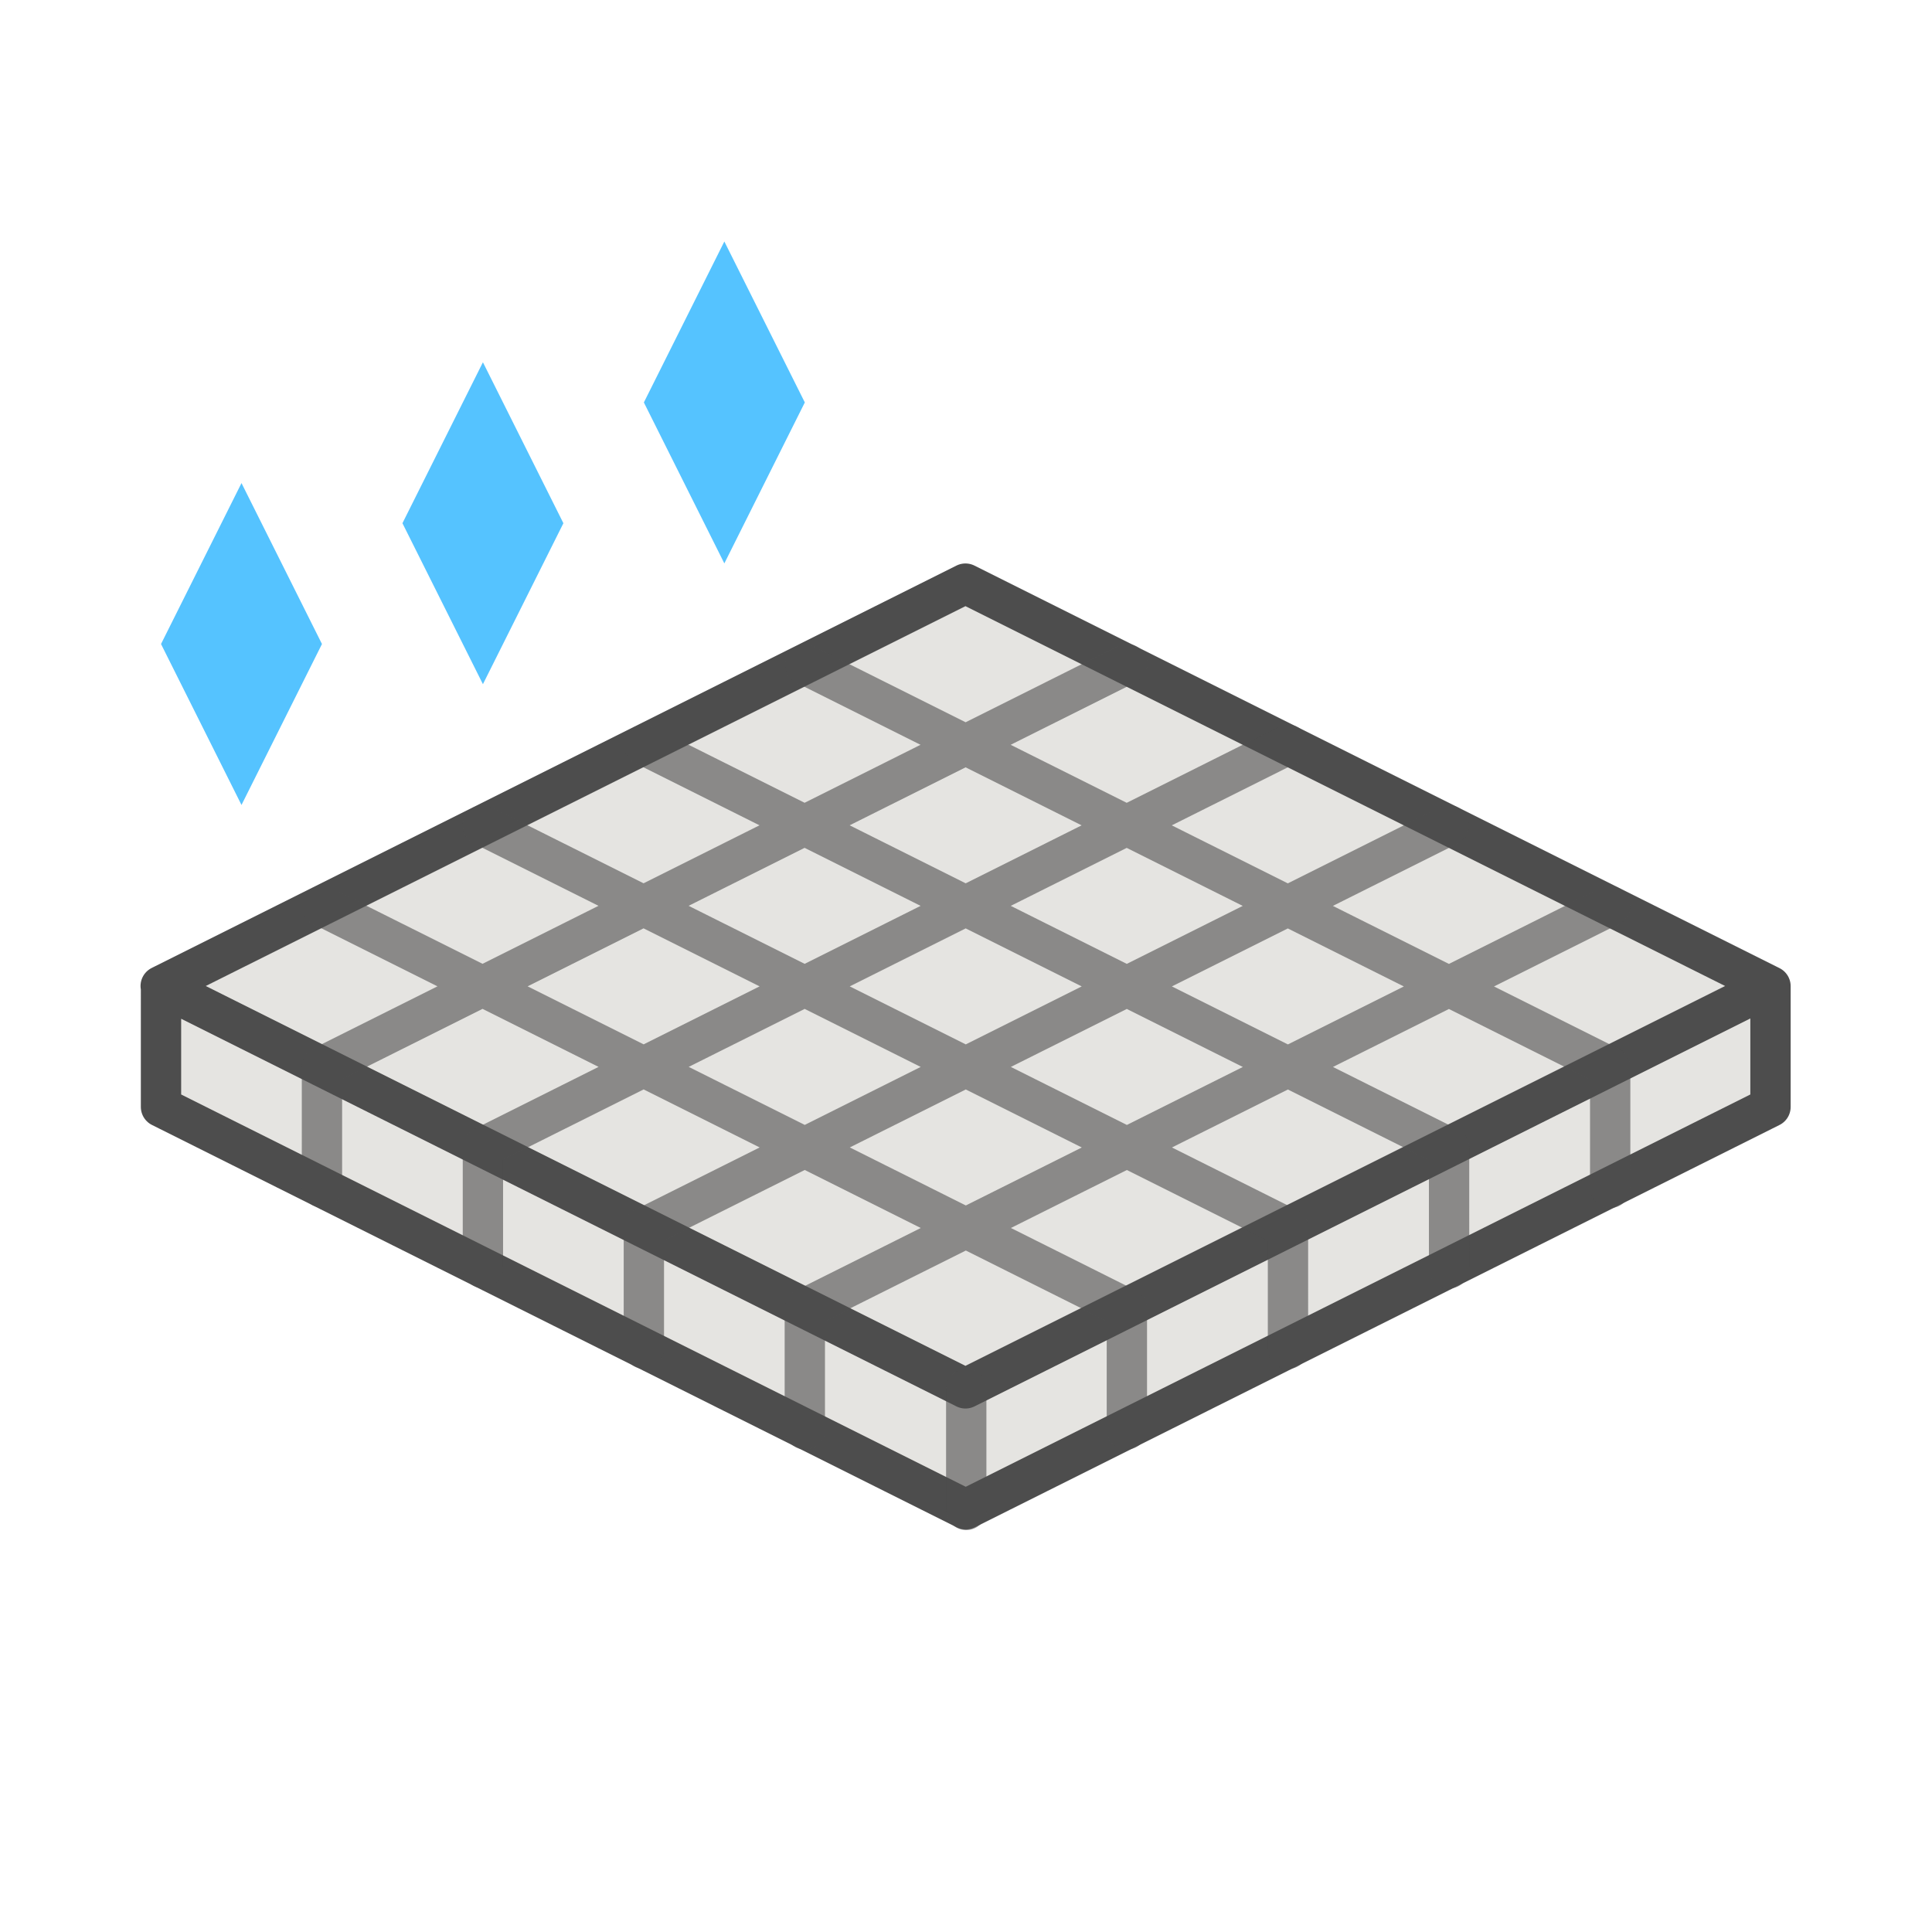
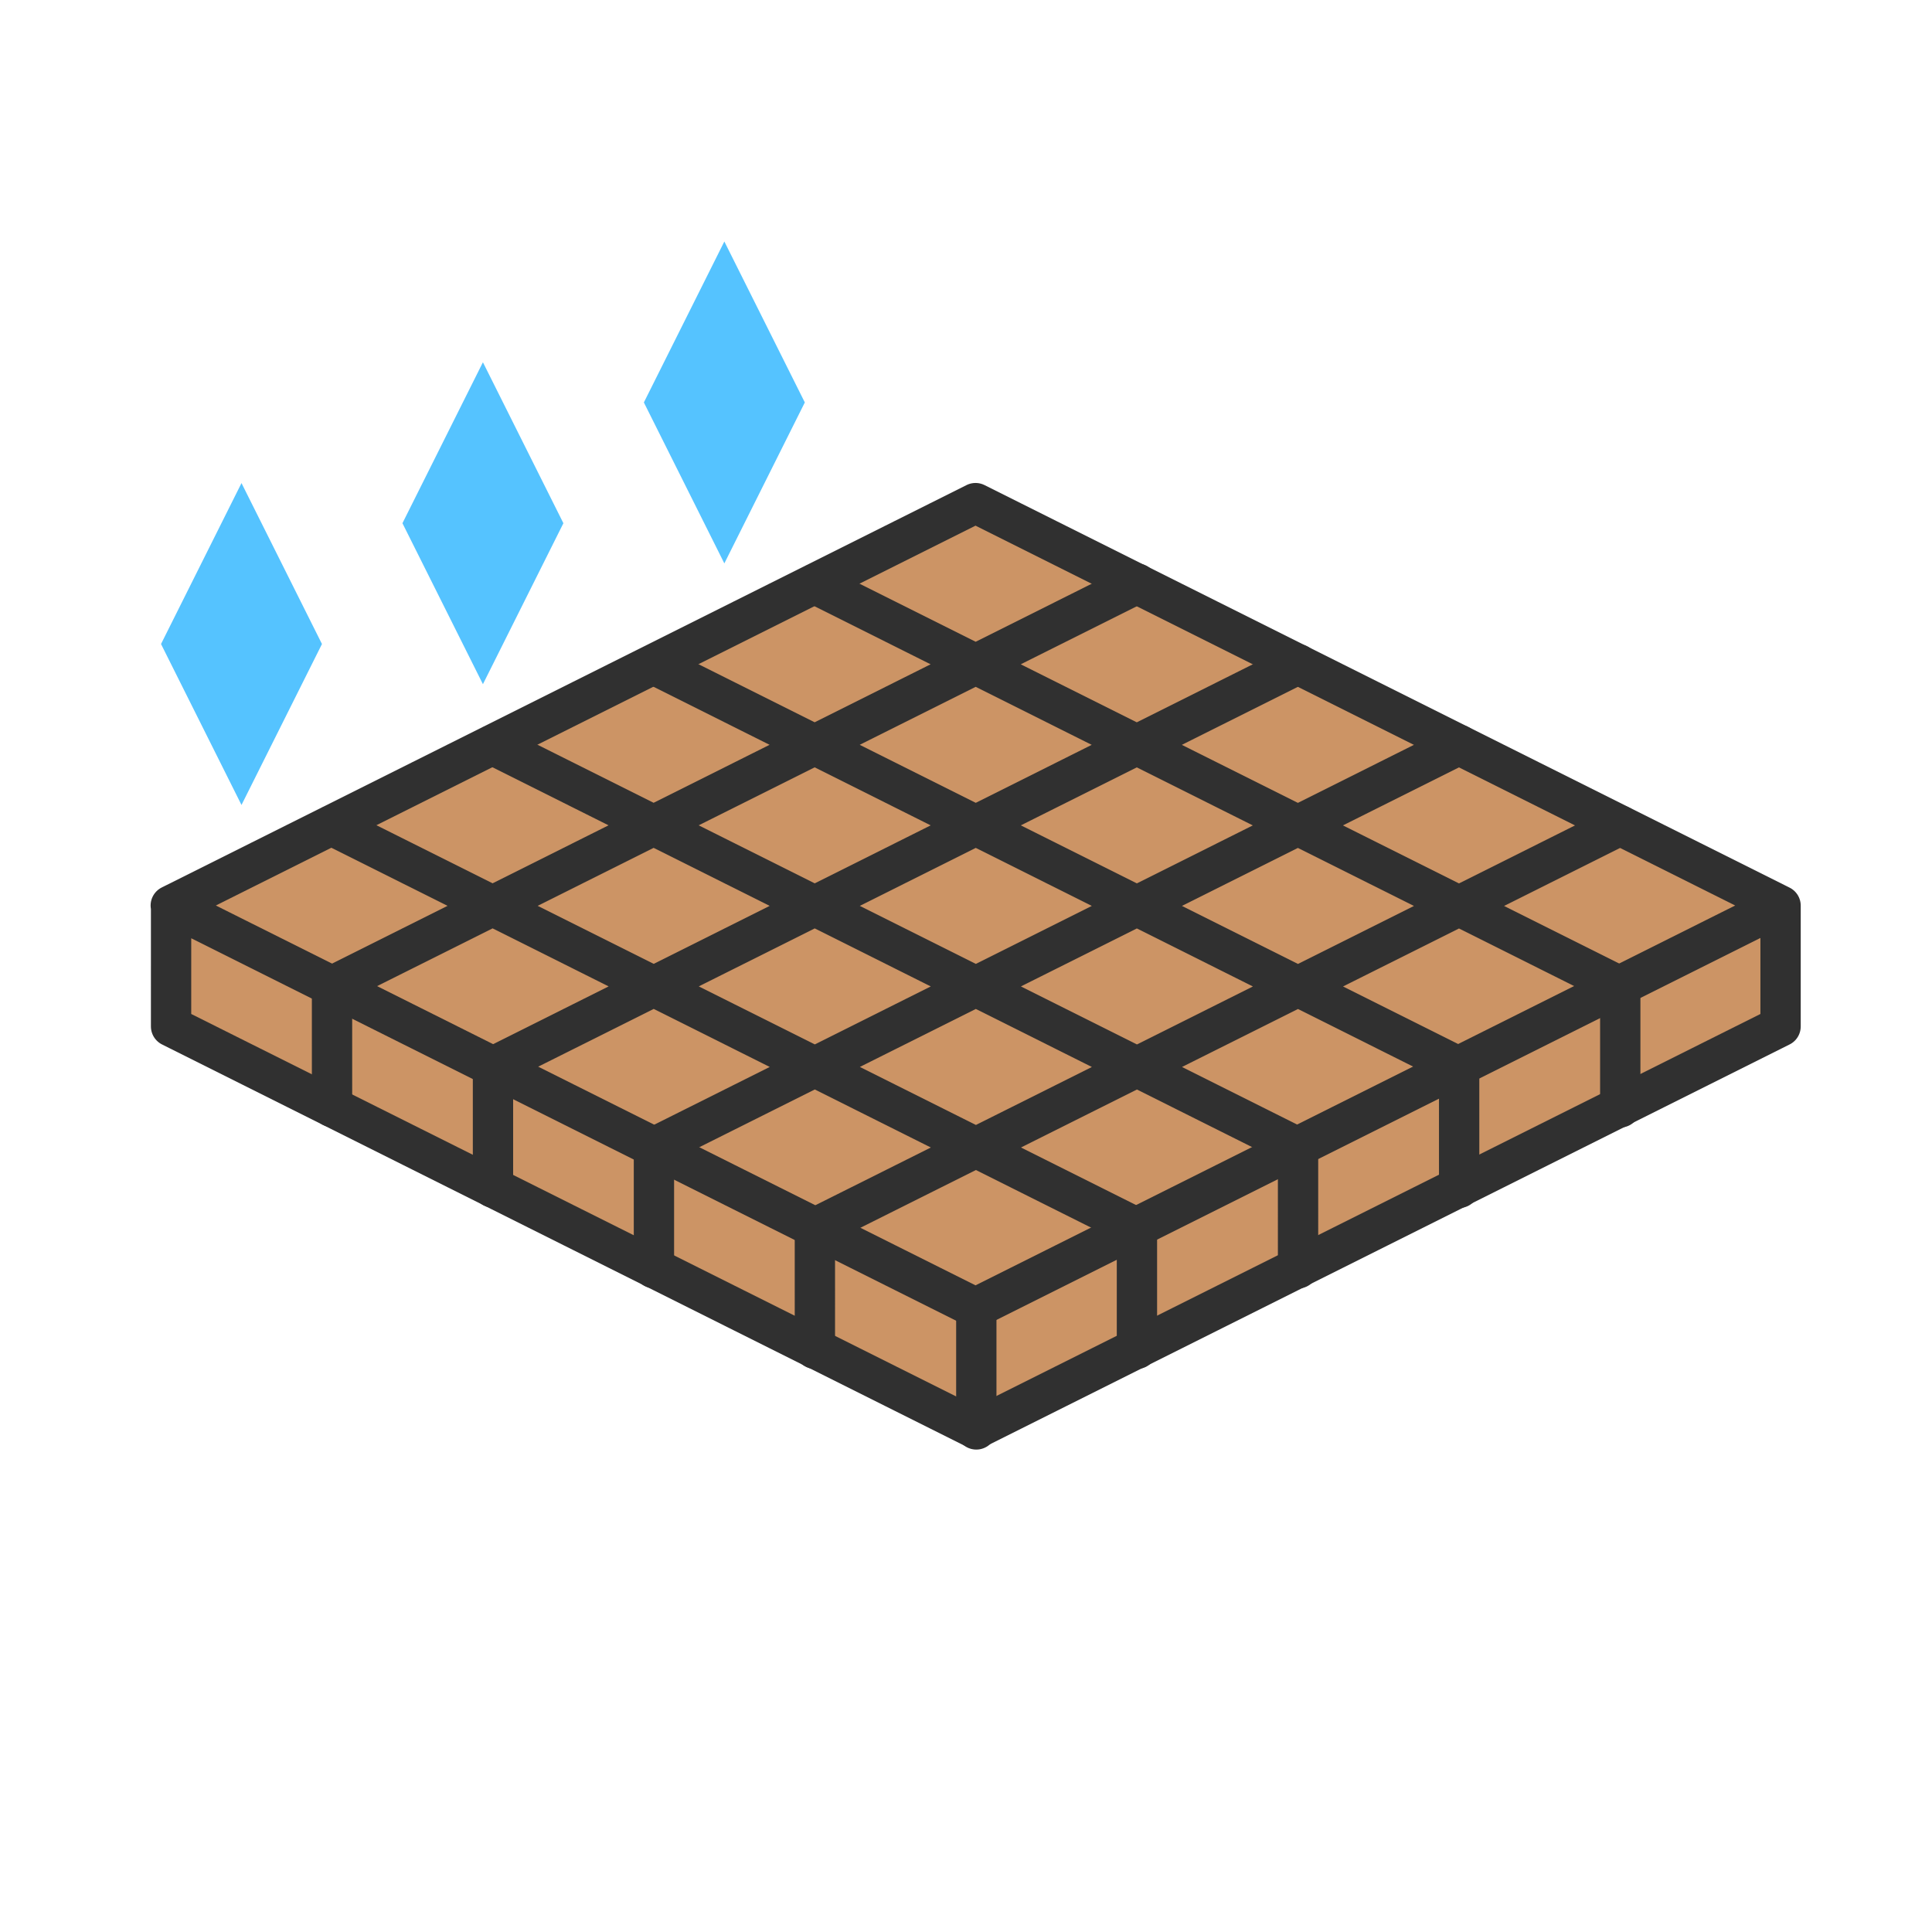
<svg xmlns="http://www.w3.org/2000/svg" xmlns:ns1="http://www.openswatchbook.org/uri/2009/osb" version="1.0" width="48pt" height="48pt" viewBox="0 0 48 48" preserveAspectRatio="xMidYMid" id="svg2">
  <defs id="defs2">
    <linearGradient id="Main" gradientTransform="translate(190.5)">
      <stop style="stop-color:#000000;stop-opacity:1;" offset="0" id="stop2082" />
    </linearGradient>
    <linearGradient id="Red">
      <stop style="stop-color:#ff664d;stop-opacity:1;" offset="0" id="stop2533" />
    </linearGradient>
    <mask maskUnits="userSpaceOnUse" id="mask-powermask-path-effect3119">
      <path id="path3117" style="opacity:1;fill:#000000;stroke:none;stroke-width:0.265px;stroke-linecap:butt;stroke-linejoin:miter;stroke-opacity:1" d="m 10.251,66.995 -0.005,0.005 c -0.028,-0.007 -0.212,-0.04 -0.456,0.204 C 9.657,67.469 9.657,67.469 9.525,67.496 9.393,67.469 9.393,67.469 9.26,67.204 9.062,67.006 8.898,66.991 8.829,66.996 c -0.023,0.002 -0.036,0.006 -0.036,0.006 0,0 -0.062,0.203 0.203,0.467 0.265,0.132 0.265,0.132 0.291,0.265 -0.027,0.132 -0.027,0.132 -0.291,0.265 -0.245,0.245 -0.211,0.429 -0.204,0.456 l -0.005,0.005 c 0,0 0.005,2.65e-4 0.005,5.29e-4 1.736e-4,5.3e-4 0.001,0.006 0.001,0.006 l 0.005,-0.005 c 0.028,0.007 0.212,0.04 0.456,-0.204 0.132,-0.265 0.132,-0.265 0.265,-0.291 0.132,0.027 0.132,0.027 0.265,0.291 0.198,0.198 0.362,0.213 0.431,0.208 0.023,-0.002 0.036,-0.006 0.036,-0.006 0,0 0.062,-0.203 -0.203,-0.467 -0.265,-0.132 -0.265,-0.132 -0.291,-0.265 0.027,-0.132 0.027,-0.132 0.291,-0.265 0.245,-0.245 0.211,-0.429 0.204,-0.456 l 0.005,-0.005 c 0,0 -0.005,-7.94e-4 -0.005,-0.001 -1.47e-4,-5.29e-4 -10e-4,-0.005 -10e-4,-0.005 z" />
    </mask>
    <linearGradient id="Main-6">
      <stop style="stop-color:#4d4d4d;stop-opacity:1;" offset="0" id="stop2082-3" />
    </linearGradient>
    <linearGradient id="Green" gradientTransform="matrix(0.01852198,0,0,0.01852198,100.0981,0)">
      <stop style="stop-color:#66ff7a;stop-opacity:1;" offset="0" id="stop2506" />
    </linearGradient>
    <mask maskUnits="userSpaceOnUse" id="mask-powermask-path-effect1741">
      <path id="path1739" style="font-variation-settings:normal;opacity:1;vector-effect:none;fill:#000000;fill-opacity:0.992;stroke:none;stroke-width:0.265;stroke-linecap:butt;stroke-linejoin:miter;stroke-miterlimit:4;stroke-dasharray:none;stroke-dashoffset:0;stroke-opacity:1;marker:none;paint-order:fill markers stroke;stop-color:#000000;stop-opacity:1" d="m 20.095,60.59 a 0.529,0.529 0 0 0 -0.516,0.529 0.529,0.529 0 0 0 0.529,0.529 0.529,0.529 0 0 0 0.529,-0.529 0.529,0.529 0 0 0 -0.529,-0.529 0.529,0.529 0 0 0 -0.013,0 z m -1.058,2.117 A 0.529,0.529 0 0 0 18.521,63.235 0.529,0.529 0 0 0 19.05,63.765 0.529,0.529 0 0 0 19.579,63.235 0.529,0.529 0 0 0 19.05,62.706 a 0.529,0.529 0 0 0 -0.013,0 z m 2.117,0 a 0.529,0.529 0 0 0 -0.516,0.529 0.529,0.529 0 0 0 0.529,0.529 0.529,0.529 0 0 0 0.529,-0.529 0.529,0.529 0 0 0 -0.529,-0.529 0.529,0.529 0 0 0 -0.013,0 z" />
    </mask>
    <mask maskUnits="userSpaceOnUse" id="mask-powermask-path-effect1389">
      <path id="path1387" style="font-variation-settings:normal;opacity:1;vector-effect:none;fill:#000000;fill-opacity:0.992;stroke:none;stroke-width:0.265;stroke-linecap:butt;stroke-linejoin:miter;stroke-miterlimit:4;stroke-dasharray:none;stroke-dashoffset:0;stroke-opacity:1;stop-color:#000000;stop-opacity:1" transform="matrix(3.779527,0,0,3.779527,-7,-7)" d="m 4.221,24.023 c -0.175,0 -0.395,0.036 -0.604,0.166 -0.209,0.13 -0.393,0.378 -0.424,0.703 a 0.287,0.287 0 0 0 0.246,0.311 l 0.369,0.051 A 0.287,0.287 0 0 0 4.125,25.033 c -0.144,0.107 -0.273,0.217 -0.346,0.369 -0.08,0.167 -0.093,0.346 -0.084,0.537 a 0.287,0.287 0 0 0 0.287,0.273 h 0.354 a 0.287,0.287 0 0 0 0.285,-0.268 c 0.01,-0.146 0.03,-0.168 0.027,-0.164 -0.003,0.004 0.029,-0.017 0.117,-0.098 -0.026,0.023 -0.009,0.008 0.004,-0.002 0.013,-0.01 0.034,-0.023 0.057,-0.041 0.046,-0.036 0.103,-0.085 0.164,-0.148 0.121,-0.126 0.268,-0.317 0.268,-0.584 0,-0.262 -0.134,-0.5 -0.326,-0.652 -0.193,-0.152 -0.442,-0.232 -0.711,-0.232 z m 0.016,0.873 c 0.024,0 0.024,0.004 0.037,0.008 -0.028,0.029 -0.071,0.06 -0.113,0.09 -0.009,0.007 -0.012,0.017 -0.021,0.023 0.025,-0.102 0.043,-0.121 0.098,-0.121 z" />
    </mask>
    <linearGradient id="Blue" gradientTransform="matrix(0.2645833,0,0,0.2645833,875.1927,103.4817)">
      <stop style="stop-color:#55c3ff;stop-opacity:1;" offset="0" id="stop2484" />
    </linearGradient>
    <linearGradient id="Main-3" ns1:paint="solid">
      <stop style="stop-color:#4d4d4d;stop-opacity:1;" offset="0" id="stop2082-8" />
    </linearGradient>
    <linearGradient id="Orange" ns1:paint="solid">
      <stop style="stop-color:#fdb433;stop-opacity:1;" offset="0" id="stop2584" />
    </linearGradient>
    <mask maskUnits="userSpaceOnUse" id="mask-powermask-path-effect1105">
      <path id="path1103" style="opacity:1;fill:#000000;stroke:none;stroke-width:0.265px;stroke-linecap:butt;stroke-linejoin:miter;stroke-opacity:1" d="m 14.816,23.549 c -0.463,0 -0.865,0.129 -1.143,0.352 -0.277,0.223 -0.443,0.532 -0.443,0.971 0,0.44 0.223,1.15 0.461,1.387 0.174,0.172 0.24,0.395 0.281,0.615 0.024,0.13 0.023,0.252 0.029,0.379 h 1.344 v -0.264 a 0.266,0.266 0 0 1 0.266,-0.266 c 0.19,0 0.294,-0.025 0.367,-0.1 0.073,-0.075 0.16,-0.263 0.16,-0.693 a 0.266,0.266 0 0 1 0.266,-0.266 h 0.264 v -0.154 l -0.451,-0.451 a 0.266,0.266 0 0 1 -0.078,-0.188 c 0,-0.5 -0.216,-0.806 -0.496,-1.018 -0.28,-0.212 -0.642,-0.305 -0.826,-0.305 z" />
    </mask>
    <linearGradient id="Blue-2" gradientTransform="matrix(0.2645833,0,0,0.2645833,-13.80713,103.4817)" ns1:paint="solid">
      <stop style="stop-color:#55c3ff;stop-opacity:1;" offset="0" id="stop2484-2" />
    </linearGradient>
    <linearGradient id="Red-1" ns1:paint="solid">
      <stop style="stop-color:#ff664d;stop-opacity:1;" offset="0" id="stop2533-6" />
    </linearGradient>
  </defs>
-   <g id="scene-view-status-18" style="display:inline" transform="matrix(3.779528,0,0,3.779531,-540.9998,-421.0003)">
+   <g id="scene-view-status-10" style="display:inline" transform="matrix(3.779528,0,0,3.779531,-540.9998,-421.0003)">
    <rect style="display:inline;fill:none;fill-opacity:1;stroke:none;stroke-width:0.053;stroke-linecap:butt;stroke-linejoin:bevel;stroke-miterlimit:4;stroke-dasharray:none;stroke-opacity:1;paint-order:fill markers stroke;stop-color:#000000" id="use2600" width="12.7" height="12.7" x="143.14" y="111.39" />
-     <g id="use2552" style="display:inline;fill:#c0bfbc;fill-opacity:1;stroke-width:0.265;stroke-miterlimit:4;stroke-dasharray:none" transform="translate(158.7499)">
-       <path id="path18" style="font-variation-settings:normal;opacity:1;vector-effect:none;fill:#e5e4e1;fill-opacity:1;stroke:#4d4d4d;stroke-width:0.265;stroke-linecap:round;stroke-linejoin:round;stroke-miterlimit:4;stroke-dasharray:none;stroke-dashoffset:0;stroke-opacity:1;stop-color:#000000;stop-opacity:1" d="m -14.552,117.872 -2.8e-5,0.794 1.058,0.529 1.058,0.529 1.058,0.529 1.058,0.529 1.058,0.529 1.058,-0.529 1.058,-0.529 1.058,-0.529 1.058,-0.529 1.058,-0.529 1.9e-5,-0.794 m -5.292,-2.646 -1.058,0.529 -1.058,0.529 -1.058,0.529 -1.058,0.529 -1.058,0.529 1.058,0.529 1.058,0.529 1.058,0.529 1.058,0.529 1.058,0.529 1.058,-0.529 1.058,-0.529 1.058,-0.529 1.058,-0.529 1.058,-0.529 -1.058,-0.529 -1.058,-0.529 -1.058,-0.529 -1.058,-0.529 z" />
-       <path id="path19" style="font-variation-settings:normal;opacity:0.6;vector-effect:none;fill:none;fill-opacity:1;stroke:#4d4d4d;stroke-width:0.265;stroke-linecap:round;stroke-linejoin:round;stroke-miterlimit:4;stroke-dasharray:none;stroke-dashoffset:0;stroke-opacity:1;stop-color:#000000;stop-opacity:1" d="m -8.202,115.755 -5.292,2.646 2.8e-5,0.794 m 6.35,-2.91 -5.292,2.646 3.2e-5,0.794 m 6.35,-2.91 -5.292,2.646 2.5e-5,0.794 m 6.35,-2.91 -5.292,2.646 2.5e-5,0.794 m -3.175,-3.44 5.292,2.646 2.9e-5,0.794 m -4.233,-3.969 5.292,2.646 2.2e-5,0.794 m -4.233,-3.969 5.292,2.646 2.6e-5,0.794 m -4.233,-3.969 5.292,2.646 1.6e-5,0.794 m -4.233,1.323 v 0.794" />
+     <g id="use2576" style="display:inline;fill:#c0bfbc;fill-opacity:1;stroke-width:0.265;stroke-miterlimit:4;stroke-dasharray:none" transform="translate(158.8161,-0.529153)">
+       <path id="path29" style="font-variation-settings:normal;opacity:1;vector-effect:none;fill:#cc9465;fill-opacity:1;stroke:#303030;stroke-width:0.265;stroke-linecap:round;stroke-linejoin:round;stroke-miterlimit:4;stroke-dasharray:none;stroke-dashoffset:0;stroke-opacity:1;stop-color:#000000;stop-opacity:1" d="m -14.552,117.872 -2.8e-5,0.794 1.058,0.529 1.058,0.529 1.058,0.529 1.058,0.529 1.058,0.529 1.058,-0.529 1.058,-0.529 1.058,-0.529 1.058,-0.529 1.058,-0.529 1.9e-5,-0.794 m -5.292,-2.646 -1.058,0.529 -1.058,0.529 -1.058,0.529 -1.058,0.529 -1.058,0.529 1.058,0.529 1.058,0.529 1.058,0.529 1.058,0.529 1.058,0.529 1.058,-0.529 1.058,-0.529 1.058,-0.529 1.058,-0.529 1.058,-0.529 -1.058,-0.529 -1.058,-0.529 -1.058,-0.529 -1.058,-0.529 z" />
+       <path id="path30" style="font-variation-settings:normal;opacity:1;vector-effect:none;fill:none;fill-opacity:1;stroke:#303030;stroke-width:0.265;stroke-linecap:round;stroke-linejoin:round;stroke-miterlimit:4;stroke-dasharray:none;stroke-dashoffset:0;stroke-opacity:1;stop-color:#000000;stop-opacity:1" d="m -8.202,115.755 -5.292,2.646 2.8e-5,0.794 m 6.35,-2.91 -5.292,2.646 3.2e-5,0.794 m 6.35,-2.91 -5.292,2.646 2.5e-5,0.794 m 6.35,-2.91 -5.292,2.646 2.5e-5,0.794 m -3.175,-3.44 5.292,2.646 2.9e-5,0.794 m -4.233,-3.969 5.292,2.646 2.2e-5,0.794 m -4.233,-3.969 5.292,2.646 2.6e-5,0.794 m -4.233,-3.969 5.292,2.646 1.6e-5,0.794 m -4.233,1.323 v 0.794" />
    </g>
    <path id="use2554" style="font-variation-settings:normal;display:inline;vector-effect:none;fill:url(#Blue);fill-opacity:1;stroke:none;stroke-width:0.106;stroke-linecap:butt;stroke-linejoin:miter;stroke-miterlimit:4;stroke-dasharray:none;stroke-dashoffset:0;stroke-opacity:1;stop-color:#000000" d="m 144.727,114.565 -0.529,1.058 0.529,1.058 0.529,-1.058 z m 1.587,-0.794 -0.529,1.058 0.529,1.058 0.529,-1.058 z m 1.587,-0.794 -0.529,1.058 0.529,1.058 0.529,-1.058 z" />
  </g>
</svg>
